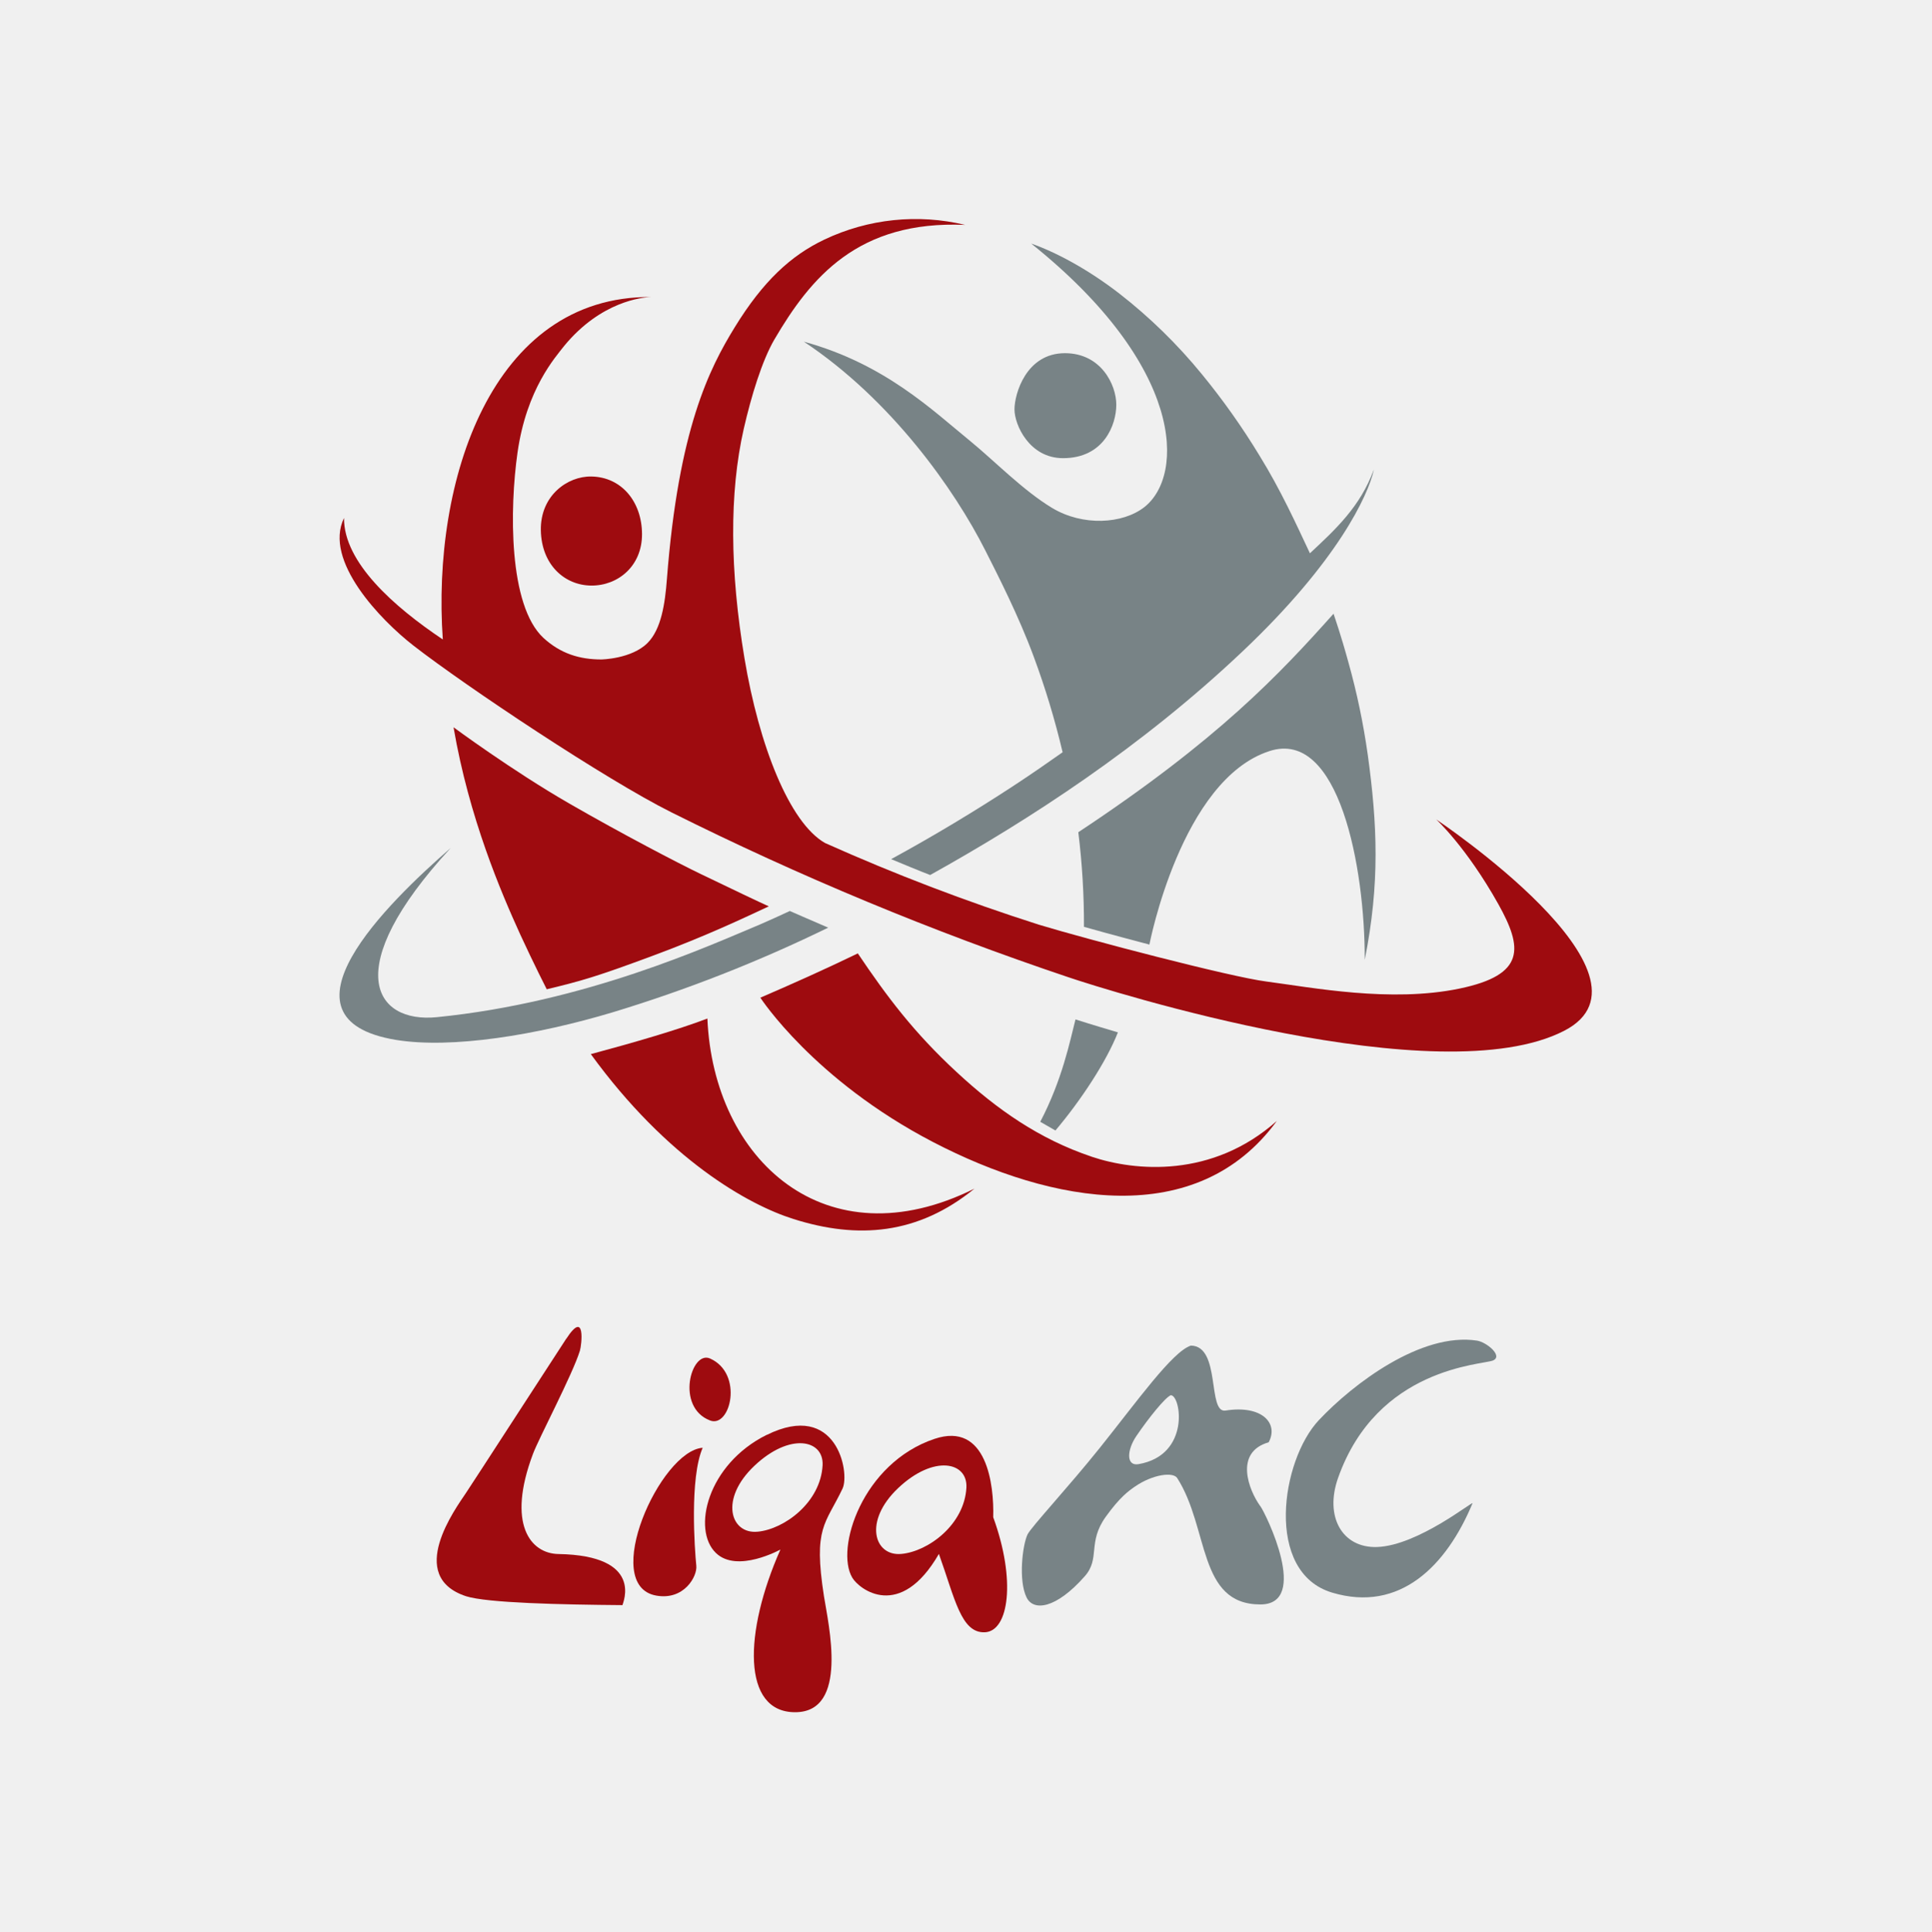
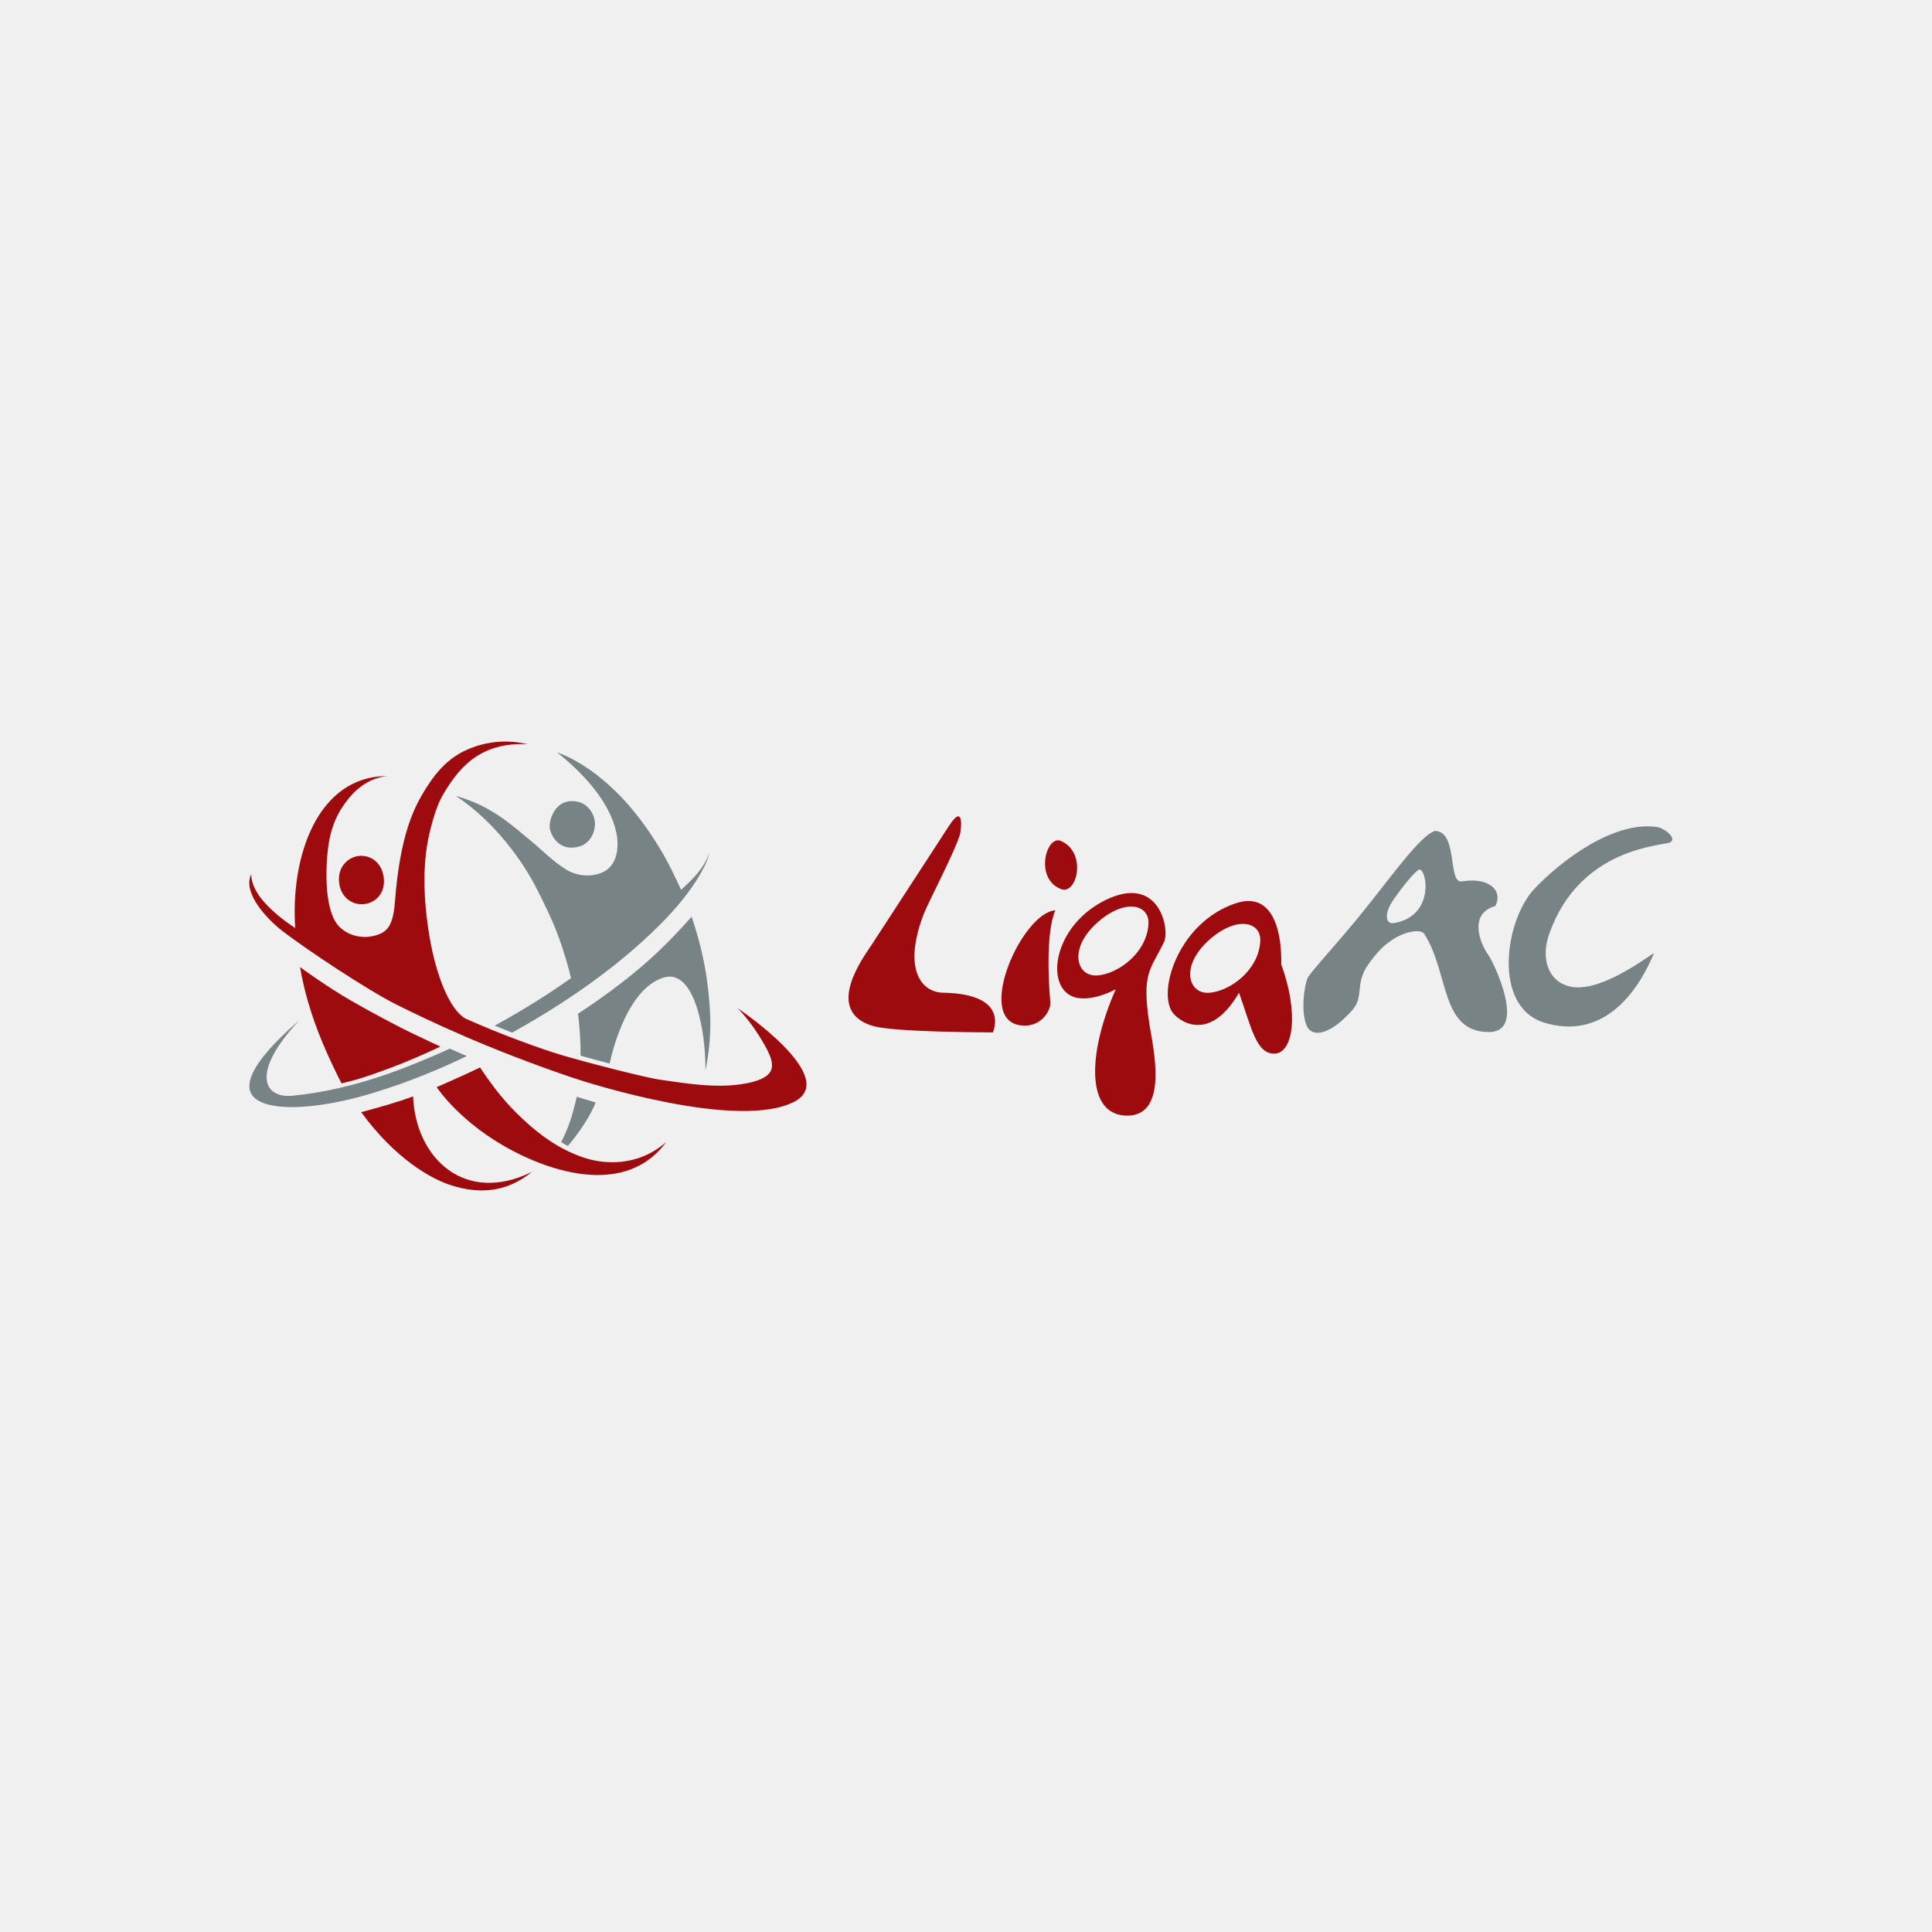
- <svg xmlns="http://www.w3.org/2000/svg" id="Layer_1" data-name="Layer 1" viewBox="0 0 566.93 566.93">
+ <svg xmlns="http://www.w3.org/2000/svg" width="186" height="186" viewBox="0 0 186 186" fill="none">
+   <g clip-path="url(#clip0_109_35)">
+     <path d="M42.025 101.528C39.85 102.432 34.559 104.856 28.175 105.491C25.504 105.758 23.98 103.443 28.773 98.262C26.049 100.623 20.989 105.563 26.417 106.462C28.813 106.858 32.468 106.256 35.706 105.286C39.723 104.084 43.042 102.595 44.942 101.667C44.126 101.319 43.297 100.956 43.297 100.956C43.035 101.078 42.312 101.408 42.025 101.528Z" fill="#788386" />
+     <path d="M68.049 94.27C67.825 92.652 67.497 91.338 67.225 90.345C66.899 89.156 66.642 88.431 66.584 88.258C64.277 90.835 61.657 93.633 55.651 97.594C55.817 98.913 55.916 100.592 55.893 101.637C56.941 101.937 58.696 102.394 58.696 102.394C58.696 102.394 60.052 95.34 63.847 94.123C66.815 93.17 67.939 99.083 67.919 103.05C68.575 99.777 68.461 97.254 68.049 94.27Z" fill="#788386" />
+     <path d="M68.303 82.112C67.718 83.68 66.683 84.638 65.574 85.667C65.004 84.455 64.327 82.966 63.412 81.492C62.791 80.491 62.148 79.492 60.942 78.011C59.853 76.672 58.581 75.477 57.419 74.578C56.017 73.493 54.624 72.776 53.637 72.436C60.209 77.683 60.209 82.335 58.485 83.695C57.554 84.424 55.844 84.521 54.529 83.731C53.288 82.984 52.077 81.736 51.022 80.877C49.386 79.548 47.356 77.579 43.892 76.629C47.646 79.114 50.355 82.958 51.665 85.552C52.192 86.592 53.087 88.33 53.736 90.088C54.326 91.684 54.779 93.287 54.972 94.171C54.39 94.578 53.652 95.091 52.812 95.643C51.276 96.646 49.478 97.734 47.626 98.74C47.941 98.875 49.038 99.317 49.297 99.418C53.568 97.045 58.358 93.948 62.689 89.854C66.762 86.005 68.059 83.189 68.303 82.112Z" fill="#788386" />
+     <path d="M54.023 109.961L54.672 110.332C55.756 109.054 56.867 107.385 57.348 106.139C57.055 106.053 56.178 105.794 55.532 105.585C55.29 106.536 54.965 108.162 54.023 109.961Z" fill="#788386" />
+     <path d="M57.279 79.325C57.279 78.471 56.626 77.121 55.079 77.121C53.413 77.121 52.917 78.87 52.917 79.523C52.917 80.178 53.553 81.606 54.998 81.606C56.748 81.606 57.279 80.178 57.279 79.325Z" fill="#788386" />
+     <path d="M70.976 97.038C70.976 97.038 72.261 98.204 73.637 100.656C74.688 102.531 74.815 103.682 71.984 104.272C69.033 104.884 65.658 104.224 63.699 103.969C62.135 103.766 56.038 102.17 53.962 101.543C51.874 100.91 47.98 99.492 44.795 98.052C43.271 97.172 41.974 93.887 41.348 90.162C40.725 86.437 40.692 83.1 41.315 80.359C41.633 78.964 42.096 77.442 42.63 76.537C44.185 73.897 46.204 71.44 50.803 71.643C48.056 71.005 45.904 71.724 44.764 72.268C43.337 72.949 42.145 74.047 40.931 76.016C39.845 77.78 38.52 80.364 38.024 86.782C37.945 87.814 37.785 88.914 37.195 89.501C36.511 90.185 35.218 90.205 35.218 90.205C34.28 90.205 33.461 89.953 32.736 89.285C31.23 87.898 31.286 83.746 31.624 81.365C32.013 78.636 33.25 77.292 33.626 76.804C35.203 74.895 36.978 74.73 37.332 74.718C30.515 74.674 27.946 82.579 28.424 89.351C26.326 87.949 24.179 86.055 24.189 84.16C23.299 85.984 25.761 88.525 27.168 89.615C29.411 91.353 35.399 95.338 38.21 96.738C41.023 98.138 46.97 101.007 55.206 103.781C56.923 104.361 71.106 108.823 76.455 106.073C81.008 103.731 70.976 97.038 70.976 97.038Z" fill="#9E0B0F" />
+     <path d="M42.394 100.755C42.061 100.613 40.728 99.975 39.469 99.373C38.528 98.923 36.121 97.673 33.835 96.357C31.388 94.949 28.885 93.104 28.885 93.104C29.551 96.989 30.92 100.168 31.736 101.944C32.316 103.21 32.878 104.3 32.878 104.3C34.425 103.931 35.076 103.736 37.403 102.877C39.708 102.023 41.341 101.243 42.394 100.755Z" fill="#9E0B0F" />
+     <path d="M39.767 105.552C38.513 106.03 36.607 106.582 34.773 107.072C38.057 111.575 41.517 113.508 43.45 114.116C46.212 114.985 48.786 114.789 51.208 112.82C44.833 115.983 40.026 111.603 39.767 105.552Z" fill="#9E0B0F" />
+     <path d="M56.226 111.455C53.982 110.703 52.171 109.44 50.439 107.839C48.595 106.137 47.453 104.607 46.214 102.768C44.917 103.393 43.556 104.005 42.038 104.661C42.038 104.661 44.322 108.177 49.432 110.828C54.555 113.485 60.741 114.593 64.159 109.928C61.397 112.375 58.095 112.08 56.226 111.455Z" fill="#9E0B0F" />
+     <path d="M32.631 84.686C32.659 86.165 33.654 87.044 34.793 87.052C35.933 87.062 36.973 86.216 36.966 84.844C36.955 83.469 36.096 82.412 34.793 82.391C33.779 82.371 32.603 83.207 32.631 84.686Z" fill="#9E0B0F" />
+     <path d="M159.222 91.79C157.278 96.446 153.802 99.988 148.714 98.468C143.625 96.949 144.891 88.553 147.73 85.56C150.288 82.856 155.371 78.987 159.553 79.624C160.285 79.739 161.526 80.775 160.758 81.108C159.987 81.441 152.082 81.594 149.154 89.9C148.134 92.792 149.472 95.15 152.084 95.056C155.16 94.946 159.326 91.547 159.222 91.79Z" fill="#788386" />
+     <path d="M143.337 92.014C142.457 90.807 141.358 87.971 143.957 87.227C144.711 85.804 143.446 84.412 140.738 84.854C139.346 85.082 140.407 80.031 138.141 79.995C136.752 80.44 134.093 84.19 131.326 87.638C128.97 90.581 126.206 93.534 125.911 94.118C125.524 94.936 125.221 97.564 125.834 98.821C126.349 99.876 128.033 99.693 130.192 97.243C131.375 95.907 130.377 94.723 131.766 92.794C132.817 91.333 133.458 90.873 133.964 90.528C135.294 89.615 136.813 89.427 137.111 89.9C139.53 93.645 138.649 99.358 143.337 99.358C147.071 99.36 143.744 92.578 143.337 92.014ZM134.216 88.863C133.285 89.023 133.34 87.811 134.071 86.744C135.017 85.364 136.197 83.903 136.632 83.708C137.403 83.692 138.135 88.195 134.216 88.863Z" fill="#788386" />
+     <path d="M123.347 92.83C123.418 90.418 122.871 85.657 118.949 86.968C113.548 88.782 111.5 95.193 112.803 97.353C113.317 98.209 116.362 100.605 119.282 95.572C120.478 98.895 120.93 101.507 122.724 101.434C124.516 101.362 125.064 97.541 123.347 92.83ZM116.464 95.574C114.449 95.762 113.597 93.137 116.242 90.645C118.916 88.119 121.433 88.675 121.332 90.606C121.184 93.389 118.462 95.394 116.464 95.574Z" fill="#9E0B0F" />
+     <path d="M106.393 86.67C101.945 88.879 100.795 93.76 102.588 95.5C104.175 97.043 107.419 95.239 107.419 95.239C104.674 101.434 104.526 107.405 108.517 107.405C112.557 107.405 111.007 100.834 110.677 98.73C109.868 93.544 110.786 93.386 112.068 90.68C112.633 89.491 111.631 84.076 106.393 86.67ZM105.697 93.907C103.682 94.09 102.832 91.468 105.477 88.973C108.151 86.452 110.669 87.006 110.567 88.934C110.42 91.719 107.698 93.722 105.697 93.907Z" fill="#9E0B0F" />
+     <path d="M98.119 98.692C100.208 99.063 101.202 97.249 101.123 96.466C101.001 95.261 100.612 89.903 101.599 87.639C98.415 87.857 93.905 97.937 98.119 98.692Z" fill="#9E0B0F" />
+     <path d="M102.146 80.961C100.731 80.331 99.546 84.597 102.146 85.593C103.689 86.193 104.682 82.084 102.146 80.961Z" fill="#9E0B0F" />
+     <path d="M91.384 79.477C89.562 82.264 84.646 89.862 83.88 91.013C83.112 92.164 79.363 97.233 83.88 98.73C85.455 99.248 91.055 99.36 95.596 99.396C95.624 99.231 97.242 95.688 90.799 95.572C88.708 95.536 86.917 93.335 88.896 88.083C89.339 86.904 91.862 82.15 92.409 80.366C92.541 79.939 92.851 77.226 91.384 79.477Z" fill="#9E0B0F" />
+   </g>
  <defs>
-     <style>.cls-1 {
-       fill: none;
-     }
- 
-     .cls-2 {
-       clip-path: url(#clip-path);
-     }
- 
-     .cls-3 {
-       fill: #788386;
-     }
- 
-     .cls-4 {
-       fill: #9e0b0f;
-     }</style>
-     <clipPath id="clip-path">
-       <rect class="cls-1" x="99.66" y="64.31" width="367.6" height="438.3" />
+     <clipPath id="clip0_109_35">
+       <rect width="137" height="44" fill="white" transform="translate(24 71)" />
    </clipPath>
  </defs>
-   <g class="cls-2">
-     <path class="cls-3" d="M223.14,271.37c-14.91,6.21-51.16,22.87-94.91,27.23-18.32,1.83-28.75-14.07,4.09-49.68-18.67,16.23-53.34,50.16-16.15,56.34,16.43,2.71,41.48-1.43,63.66-8.08a426,426,0,0,0,63.3-24.86c-5.59-2.39-11.27-4.89-11.27-4.89-1.79.84-6.74,3.11-8.72,3.94" />
-     <path class="cls-3" d="M401.51,221.5a208,208,0,0,0-5.65-27c-2.23-8.16-4-13.14-4.39-14.33-15.82,17.69-33.77,36.92-74.92,64.14a221,221,0,0,1,1.66,27.77c7.18,2.06,19.21,5.21,19.21,5.21s9.29-48.47,35.3-56.82c20.34-6.55,28,34.07,27.91,61.31,4.49-22.47,3.7-39.81.88-60.31" />
-     <path class="cls-3" d="M403.25,138c-4,10.77-11.11,17.34-18.71,24.42-3.91-8.32-8.55-18.57-14.81-28.69a207.44,207.44,0,0,0-16.94-23.92,151.58,151.58,0,0,0-24.14-23.59c-9.61-7.45-19.17-12.38-25.93-14.72,45.06,36.06,45.06,68,33.24,77.35-6.38,5-18.11,5.68-27.12.25-8.51-5.13-16.8-13.71-24-19.61-11.21-9.13-25.11-22.66-48.86-29.19,25.73,17.08,44.29,43.49,53.28,61.31,3.61,7.14,9.74,19.08,14.2,31.16a237.19,237.19,0,0,1,8.48,28.06c-4,2.8-9,6.33-14.8,10.11-10.54,6.9-22.86,14.37-35.54,21.27,2.16.92,9.67,4,11.46,4.66,29.27-16.31,62.09-37.59,91.77-65.71,27.9-26.41,36.79-45.76,38.46-53.16" />
-     <path class="cls-3" d="M305.38,329.31l4.45,2.56c7.43-8.78,15-20.26,18.34-28.81-2-.6-8-2.37-12.45-3.8-1.66,6.5-3.88,17.69-10.34,30.05" />
-     <path class="cls-3" d="M327.7,118.81c0-5.86-4.48-15.13-15.08-15.13-11.42,0-14.81,12-14.81,16.5s4.35,14.32,14.26,14.32c12,0,15.63-9.82,15.63-15.69" />
-     <path class="cls-4" d="M421.57,240.51s8.8,8,18.25,24.85c7.21,12.89,8.07,20.8-11.33,24.84-20.23,4.21-43.37-.32-56.78-2.07C361,286.74,319.2,275.77,305,271.46a599.13,599.13,0,0,1-62.83-24c-10.45-6-19.34-28.61-23.62-54.2s-4.5-48.51-.22-67.35c2.19-9.58,5.36-20,9-26.26,10.65-18.15,24.5-35,56-33.63A62.38,62.38,0,0,0,242,70.33C232.18,75,224,82.54,215.69,96.07c-7.44,12.11-16.52,29.86-19.92,74-.54,7.08-1.64,14.64-5.68,18.68-4.7,4.7-13.55,4.84-13.55,4.84-6.43,0-12-1.73-17-6.32-10.32-9.54-9.94-38.07-7.62-54.41,2.67-18.75,11.14-28,13.72-31.34,10.81-13.11,23-14.24,25.41-14.33-46.73-.3-64.34,54-61.06,100.53-14.38-9.63-29.1-22.64-29-35.66-6.1,12.54,10.78,30,20.41,37.48,15.37,11.94,56.41,39.31,75.68,48.92a909.43,909.43,0,0,0,116.48,48.39c11.77,4,109,34.63,145.63,15.74,31.17-16.06-37.59-62.05-37.59-62.05" />
-     <path class="cls-4" d="M225.67,266.06c-2.28-1-11.42-5.37-20-9.5-6.44-3.09-22.94-11.68-38.61-20.71-16.77-9.67-33.92-22.35-33.92-22.35,4.58,26.7,14,48.53,19.54,60.73,4,8.7,7.82,16.18,7.82,16.18,10.6-2.54,15.07-3.89,31-9.79s27-11.21,34.21-14.56" />
-     <path class="cls-4" d="M207.66,299c-8.58,3.28-21.65,7.08-34.22,10.45,22.51,30.94,46.21,44.22,59.46,48.39,18.92,6,36.57,4.62,53.16-8.9-43.67,21.72-76.62-8.36-78.4-49.94" />
-     <path class="cls-4" d="M320.48,339.56c-15.38-5.17-27.79-13.84-39.66-24.85-12.64-11.69-20.48-22.19-29-34.83-8.88,4.3-18.21,8.51-28.61,13,0,0,15.65,24.15,50.68,42.37s77.51,25.87,100.93-6.18c-18.93,16.82-41.56,14.8-54.37,10.49" />
-     <path class="cls-4" d="M158.77,155.66c.18,10.16,7,16.19,14.82,16.24s14.94-5.73,14.88-15.17-6-16.7-14.88-16.85c-7-.12-15,5.61-14.82,15.78" />
-     <path class="cls-3" d="M432.27,441.32c-7.62,18.27-21.26,32.18-41.21,26.21s-15-38.92-3.86-50.67c10-10.62,30-25.81,46.37-23.31,2.87.45,7.74,4.52,4.73,5.83s-34,1.9-45.51,34.52c-4,11.35,1.25,20.6,11.49,20.24,12.06-.44,28.39-13.79,28-12.82" />
-     <path class="cls-3" d="M370,442.19c-3.45-4.74-7.76-15.87,2.43-18.79,3-5.59-2-11-12.64-9.32-5.45.9-1.29-18.93-10.19-19.07-5.44,1.74-15.87,16.46-26.72,30-9.24,11.55-20.08,23.15-21.24,25.44-1.51,3.22-2.7,13.54-.29,18.47,2,4.15,8.62,3.42,17.09-6.19,4.64-5.25.72-9.9,6.17-17.47,4.12-5.73,6.64-7.54,8.62-8.9,5.22-3.58,11.17-4.32,12.35-2.46C355,448.61,351.58,471,370,471c14.64,0,1.59-26.63,0-28.84M334.2,429.82c-3.65.62-3.43-4.14-.57-8.32,3.71-5.42,8.34-11.16,10.05-11.92,3-.06,5.89,17.62-9.48,20.24" />
-     <path class="cls-4" d="M291.57,445.4c.28-9.47-1.87-28.17-17.25-23-21.18,7.11-29.21,32.28-24.11,40.77,2,3.36,14,12.76,25.41-7,4.69,13,6.47,23.31,13.5,23s9.19-15.28,2.45-33.77m-27,10.77c-7.9.74-11.24-9.57-.87-19.36s20.36-7.73,20-.14c-.57,10.92-11.24,18.79-19.09,19.5" />
-     <path class="cls-4" d="M225.08,421.21c-17.45,8.67-22,27.83-14.93,34.67,6.23,6.06,18.95-1,18.95-1-10.77,24.33-11.34,47.76,4.31,47.76,15.85,0,9.77-25.79,8.47-34.06-3.17-20.36.43-21,5.46-31.6,2.21-4.67-1.72-25.92-22.26-15.74m-2.73,28.41c-7.9.73-11.24-9.57-.87-19.37s20.37-7.72,20-.15c-.57,10.93-11.24,18.79-19.09,19.52" />
-     <path class="cls-4" d="M192.63,468.4c8.19,1.47,12.09-5.66,11.78-8.73-.48-4.73-2-25.77,1.87-34.66-12.49.87-30.17,40.43-13.65,43.39" />
-     <path class="cls-4" d="M208.43,398.8c-5.55-2.47-10.19,14.27,0,18.19,6,2.34,9.94-13.78,0-18.19" />
-     <path class="cls-4" d="M166.22,393c-7.15,10.94-26.43,40.77-29.44,45.29s-17.71,24.42,0,30.29c6.18,2,28.14,2.48,45.95,2.62.11-.66,6.46-14.56-18.81-15-8.2-.14-15.22-8.78-7.46-29.4,1.73-4.63,11.62-23.3,13.78-30.3.51-1.67,1.74-12.33-4-3.49" />
-   </g>
</svg>
